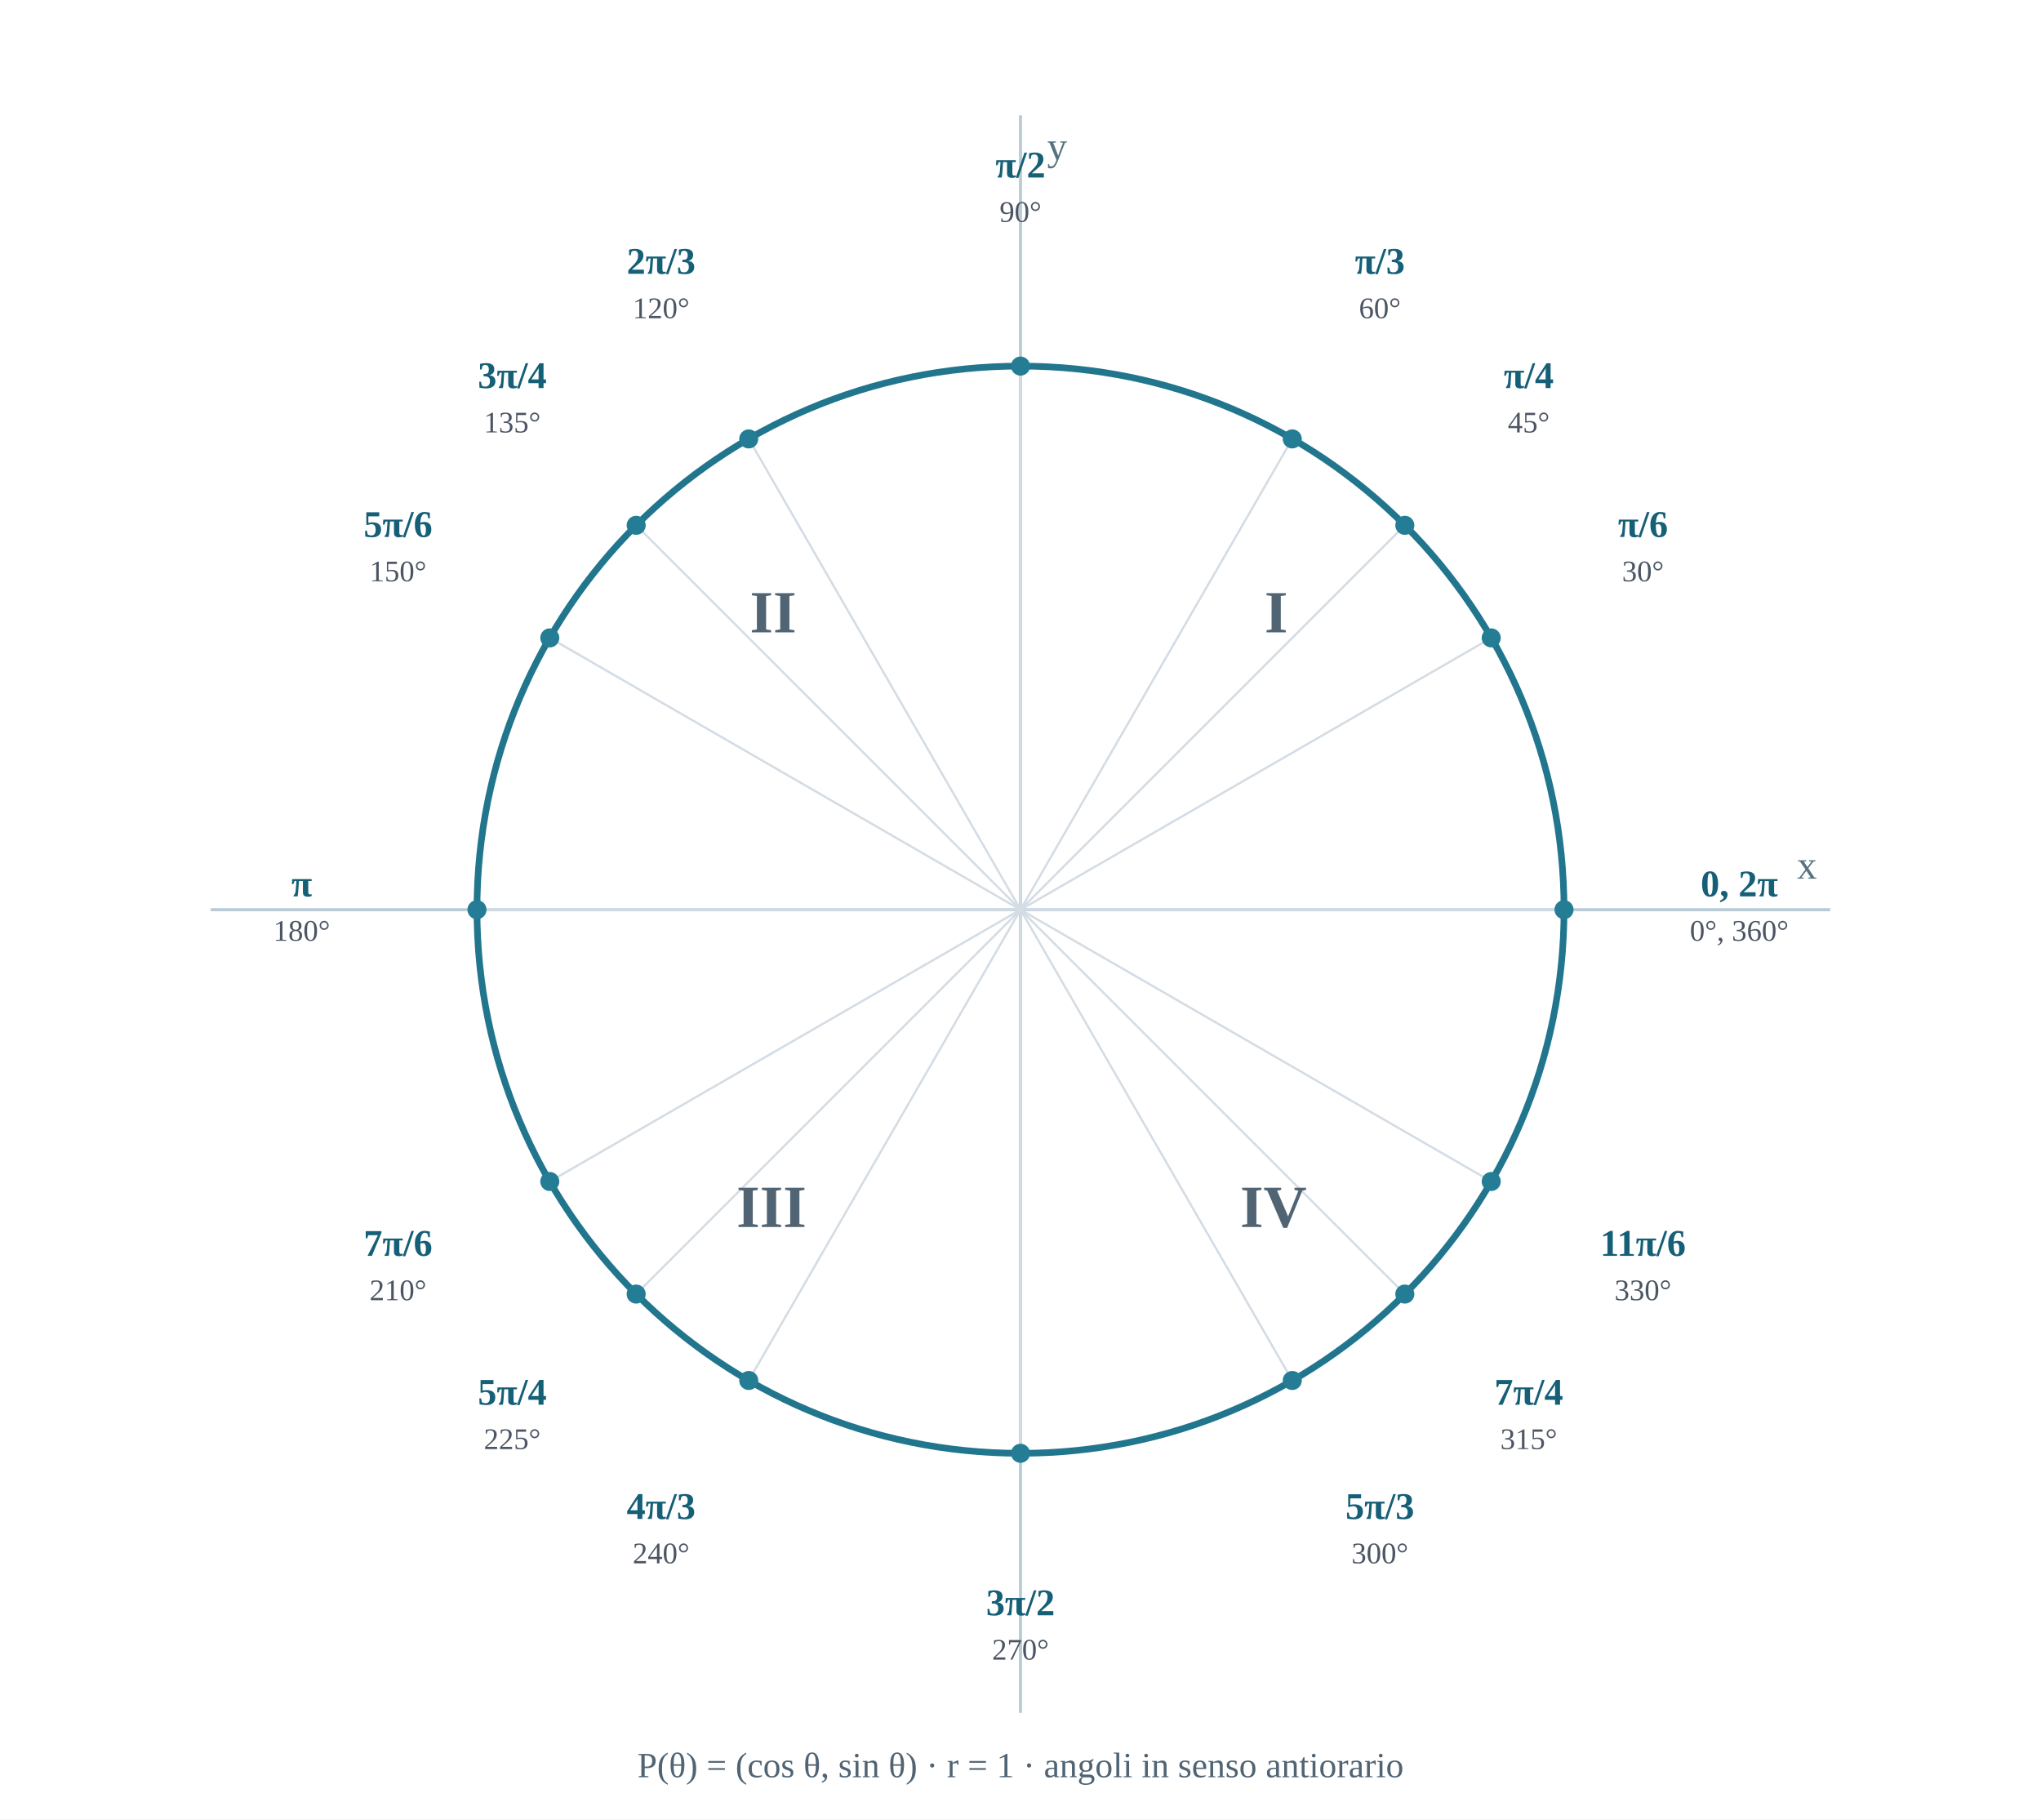
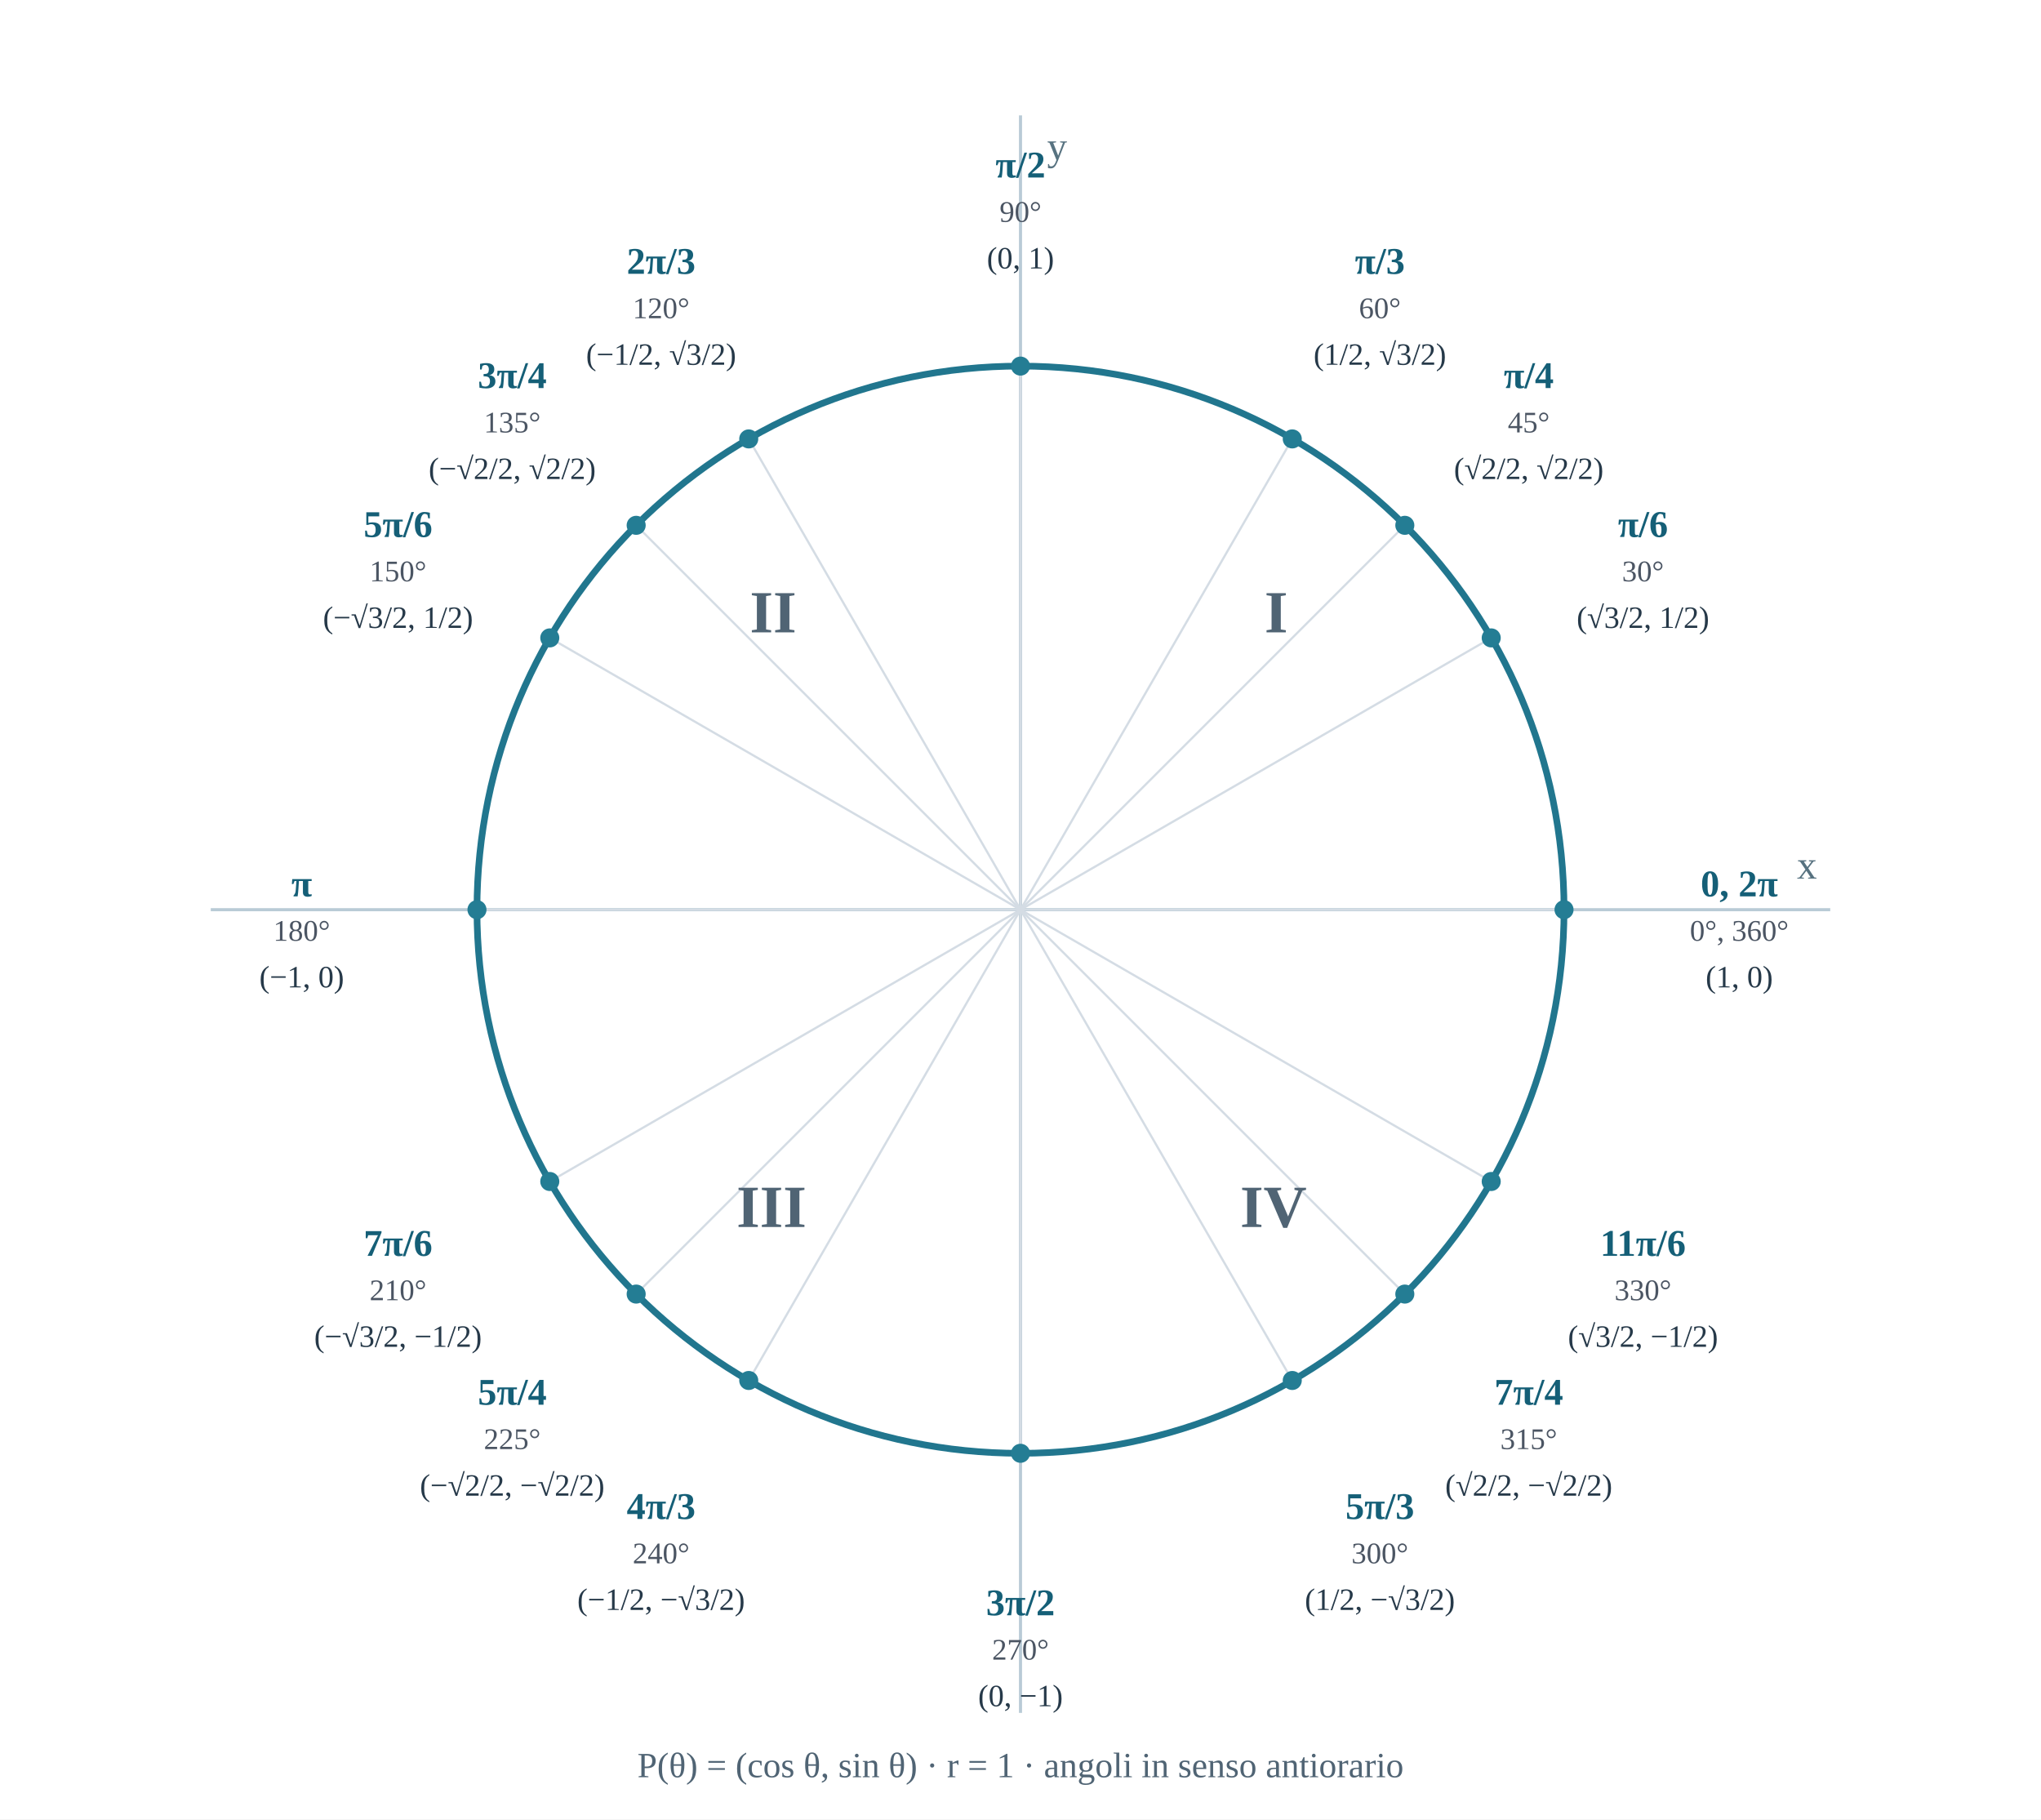
- <svg xmlns="http://www.w3.org/2000/svg" width="920" height="820" viewBox="0 0 920 820" role="img" aria-label="Circonferenza goniometrica di raggio 1 con sedici angoli notevoli in radianti e gradi">
+ <svg xmlns="http://www.w3.org/2000/svg" width="920" height="820" viewBox="0 0 920 820" role="img" aria-label="Circonferenza goniometrica di raggio 1 con sedici angoli notevoli in radianti, gradi e coordinate coseno e seno">
  <rect width="920" height="820" fill="#ffffff" />
  <line x1="95" y1="410" x2="825" y2="410" stroke="#b9cbd6" stroke-width="1.4" />
  <line x1="460" y1="52" x2="460" y2="772" stroke="#b9cbd6" stroke-width="1.4" />
  <circle cx="460" cy="410" r="245" fill="none" stroke="#21768e" stroke-width="3" />
  <line x1="460" y1="410" x2="705" y2="410" stroke="#d4dce4" stroke-width="1" />
  <circle cx="705" cy="410" r="4.3" fill="#247d94" />
  <text x="784" y="404" font-size="17" text-anchor="middle" fill="#155f77" font-weight="600">0, 2π</text>
  <text x="784" y="424" font-size="13.5" text-anchor="middle" fill="#4b5563">0°, 360°</text>
+   <text x="784" y="445" font-size="14" text-anchor="middle" fill="#263949">(1, 0)</text>
  <line x1="460" y1="410" x2="672.18" y2="287.5" stroke="#d4dce4" stroke-width="1" />
  <circle cx="672.18" cy="287.5" r="4.3" fill="#247d94" />
  <text x="740.59" y="242" font-size="17" text-anchor="middle" fill="#155f77" font-weight="600">π/6</text>
  <text x="740.59" y="262" font-size="13.5" text-anchor="middle" fill="#4b5563">30°</text>
+   <text x="740.59" y="283" font-size="14" text-anchor="middle" fill="#263949">(√3/2, 1/2)</text>
  <line x1="460" y1="410" x2="633.24" y2="236.76" stroke="#d4dce4" stroke-width="1" />
  <circle cx="633.24" cy="236.76" r="4.3" fill="#247d94" />
  <text x="689.1" y="174.9" font-size="17" text-anchor="middle" fill="#155f77" font-weight="600">π/4</text>
  <text x="689.1" y="194.9" font-size="13.5" text-anchor="middle" fill="#4b5563">45°</text>
+   <text x="689.1" y="215.9" font-size="14" text-anchor="middle" fill="#263949">(√2/2, √2/2)</text>
  <line x1="460" y1="410" x2="582.5" y2="197.82" stroke="#d4dce4" stroke-width="1" />
  <circle cx="582.5" cy="197.82" r="4.3" fill="#247d94" />
  <text x="622" y="123.41" font-size="17" text-anchor="middle" fill="#155f77" font-weight="600">π/3</text>
  <text x="622" y="143.41" font-size="13.5" text-anchor="middle" fill="#4b5563">60°</text>
+   <text x="622" y="164.41" font-size="14" text-anchor="middle" fill="#263949">(1/2, √3/2)</text>
  <line x1="460" y1="410" x2="460" y2="165" stroke="#d4dce4" stroke-width="1" />
  <circle cx="460" cy="165" r="4.3" fill="#247d94" />
  <text x="460" y="80" font-size="17" text-anchor="middle" fill="#155f77" font-weight="600">π/2</text>
  <text x="460" y="100" font-size="13.5" text-anchor="middle" fill="#4b5563">90°</text>
+   <text x="460" y="121" font-size="14" text-anchor="middle" fill="#263949">(0, 1)</text>
  <line x1="460" y1="410" x2="337.5" y2="197.82" stroke="#d4dce4" stroke-width="1" />
  <circle cx="337.5" cy="197.82" r="4.3" fill="#247d94" />
  <text x="298" y="123.41" font-size="17" text-anchor="middle" fill="#155f77" font-weight="600">2π/3</text>
  <text x="298" y="143.41" font-size="13.5" text-anchor="middle" fill="#4b5563">120°</text>
+   <text x="298" y="164.41" font-size="14" text-anchor="middle" fill="#263949">(−1/2, √3/2)</text>
  <line x1="460" y1="410" x2="286.76" y2="236.76" stroke="#d4dce4" stroke-width="1" />
  <circle cx="286.76" cy="236.76" r="4.3" fill="#247d94" />
  <text x="230.9" y="174.9" font-size="17" text-anchor="middle" fill="#155f77" font-weight="600">3π/4</text>
  <text x="230.9" y="194.9" font-size="13.5" text-anchor="middle" fill="#4b5563">135°</text>
+   <text x="230.9" y="215.9" font-size="14" text-anchor="middle" fill="#263949">(−√2/2, √2/2)</text>
  <line x1="460" y1="410" x2="247.82" y2="287.5" stroke="#d4dce4" stroke-width="1" />
  <circle cx="247.82" cy="287.5" r="4.3" fill="#247d94" />
  <text x="179.41" y="242" font-size="17" text-anchor="middle" fill="#155f77" font-weight="600">5π/6</text>
  <text x="179.41" y="262" font-size="13.5" text-anchor="middle" fill="#4b5563">150°</text>
+   <text x="179.41" y="283" font-size="14" text-anchor="middle" fill="#263949">(−√3/2, 1/2)</text>
  <line x1="460" y1="410" x2="215" y2="410" stroke="#d4dce4" stroke-width="1" />
  <circle cx="215" cy="410" r="4.3" fill="#247d94" />
  <text x="136" y="404" font-size="17" text-anchor="middle" fill="#155f77" font-weight="600">π</text>
  <text x="136" y="424" font-size="13.5" text-anchor="middle" fill="#4b5563">180°</text>
+   <text x="136" y="445" font-size="14" text-anchor="middle" fill="#263949">(−1, 0)</text>
  <line x1="460" y1="410" x2="247.82" y2="532.5" stroke="#d4dce4" stroke-width="1" />
  <circle cx="247.82" cy="532.5" r="4.3" fill="#247d94" />
  <text x="179.41" y="566" font-size="17" text-anchor="middle" fill="#155f77" font-weight="600">7π/6</text>
  <text x="179.41" y="586" font-size="13.5" text-anchor="middle" fill="#4b5563">210°</text>
+   <text x="179.41" y="607" font-size="14" text-anchor="middle" fill="#263949">(−√3/2, −1/2)</text>
  <line x1="460" y1="410" x2="286.76" y2="583.24" stroke="#d4dce4" stroke-width="1" />
  <circle cx="286.76" cy="583.24" r="4.3" fill="#247d94" />
  <text x="230.9" y="633.1" font-size="17" text-anchor="middle" fill="#155f77" font-weight="600">5π/4</text>
  <text x="230.9" y="653.1" font-size="13.5" text-anchor="middle" fill="#4b5563">225°</text>
+   <text x="230.9" y="674.1" font-size="14" text-anchor="middle" fill="#263949">(−√2/2, −√2/2)</text>
  <line x1="460" y1="410" x2="337.5" y2="622.18" stroke="#d4dce4" stroke-width="1" />
  <circle cx="337.5" cy="622.18" r="4.3" fill="#247d94" />
  <text x="298" y="684.59" font-size="17" text-anchor="middle" fill="#155f77" font-weight="600">4π/3</text>
  <text x="298" y="704.59" font-size="13.5" text-anchor="middle" fill="#4b5563">240°</text>
+   <text x="298" y="725.59" font-size="14" text-anchor="middle" fill="#263949">(−1/2, −√3/2)</text>
  <line x1="460" y1="410" x2="460" y2="655" stroke="#d4dce4" stroke-width="1" />
  <circle cx="460" cy="655" r="4.3" fill="#247d94" />
  <text x="460" y="728" font-size="17" text-anchor="middle" fill="#155f77" font-weight="600">3π/2</text>
  <text x="460" y="748" font-size="13.5" text-anchor="middle" fill="#4b5563">270°</text>
+   <text x="460" y="769" font-size="14" text-anchor="middle" fill="#263949">(0, −1)</text>
  <line x1="460" y1="410" x2="582.5" y2="622.18" stroke="#d4dce4" stroke-width="1" />
  <circle cx="582.5" cy="622.18" r="4.3" fill="#247d94" />
  <text x="622" y="684.59" font-size="17" text-anchor="middle" fill="#155f77" font-weight="600">5π/3</text>
  <text x="622" y="704.59" font-size="13.5" text-anchor="middle" fill="#4b5563">300°</text>
+   <text x="622" y="725.59" font-size="14" text-anchor="middle" fill="#263949">(1/2, −√3/2)</text>
  <line x1="460" y1="410" x2="633.24" y2="583.24" stroke="#d4dce4" stroke-width="1" />
  <circle cx="633.24" cy="583.24" r="4.3" fill="#247d94" />
  <text x="689.1" y="633.1" font-size="17" text-anchor="middle" fill="#155f77" font-weight="600">7π/4</text>
  <text x="689.1" y="653.1" font-size="13.5" text-anchor="middle" fill="#4b5563">315°</text>
+   <text x="689.1" y="674.1" font-size="14" text-anchor="middle" fill="#263949">(√2/2, −√2/2)</text>
  <line x1="460" y1="410" x2="672.18" y2="532.5" stroke="#d4dce4" stroke-width="1" />
  <circle cx="672.18" cy="532.5" r="4.3" fill="#247d94" />
  <text x="740.59" y="566" font-size="17" text-anchor="middle" fill="#155f77" font-weight="600">11π/6</text>
  <text x="740.59" y="586" font-size="13.5" text-anchor="middle" fill="#4b5563">330°</text>
+   <text x="740.59" y="607" font-size="14" text-anchor="middle" fill="#263949">(√3/2, −1/2)</text>
  <text x="810" y="396" font-size="18" fill="#577280">x</text>
  <text x="472" y="72" font-size="18" fill="#577280">y</text>
  <text x="570" y="285" font-size="27" fill="#506474" font-weight="700">I</text>
  <text x="338" y="285" font-size="27" fill="#506474" font-weight="700">II</text>
  <text x="332" y="553" font-size="27" fill="#506474" font-weight="700">III</text>
  <text x="559" y="553" font-size="27" fill="#506474" font-weight="700">IV</text>
  <text x="460" y="801" text-anchor="middle" font-size="16" fill="#506474">P(θ) = (cos θ, sin θ) · r = 1 · angoli in senso antiorario</text>
</svg>
